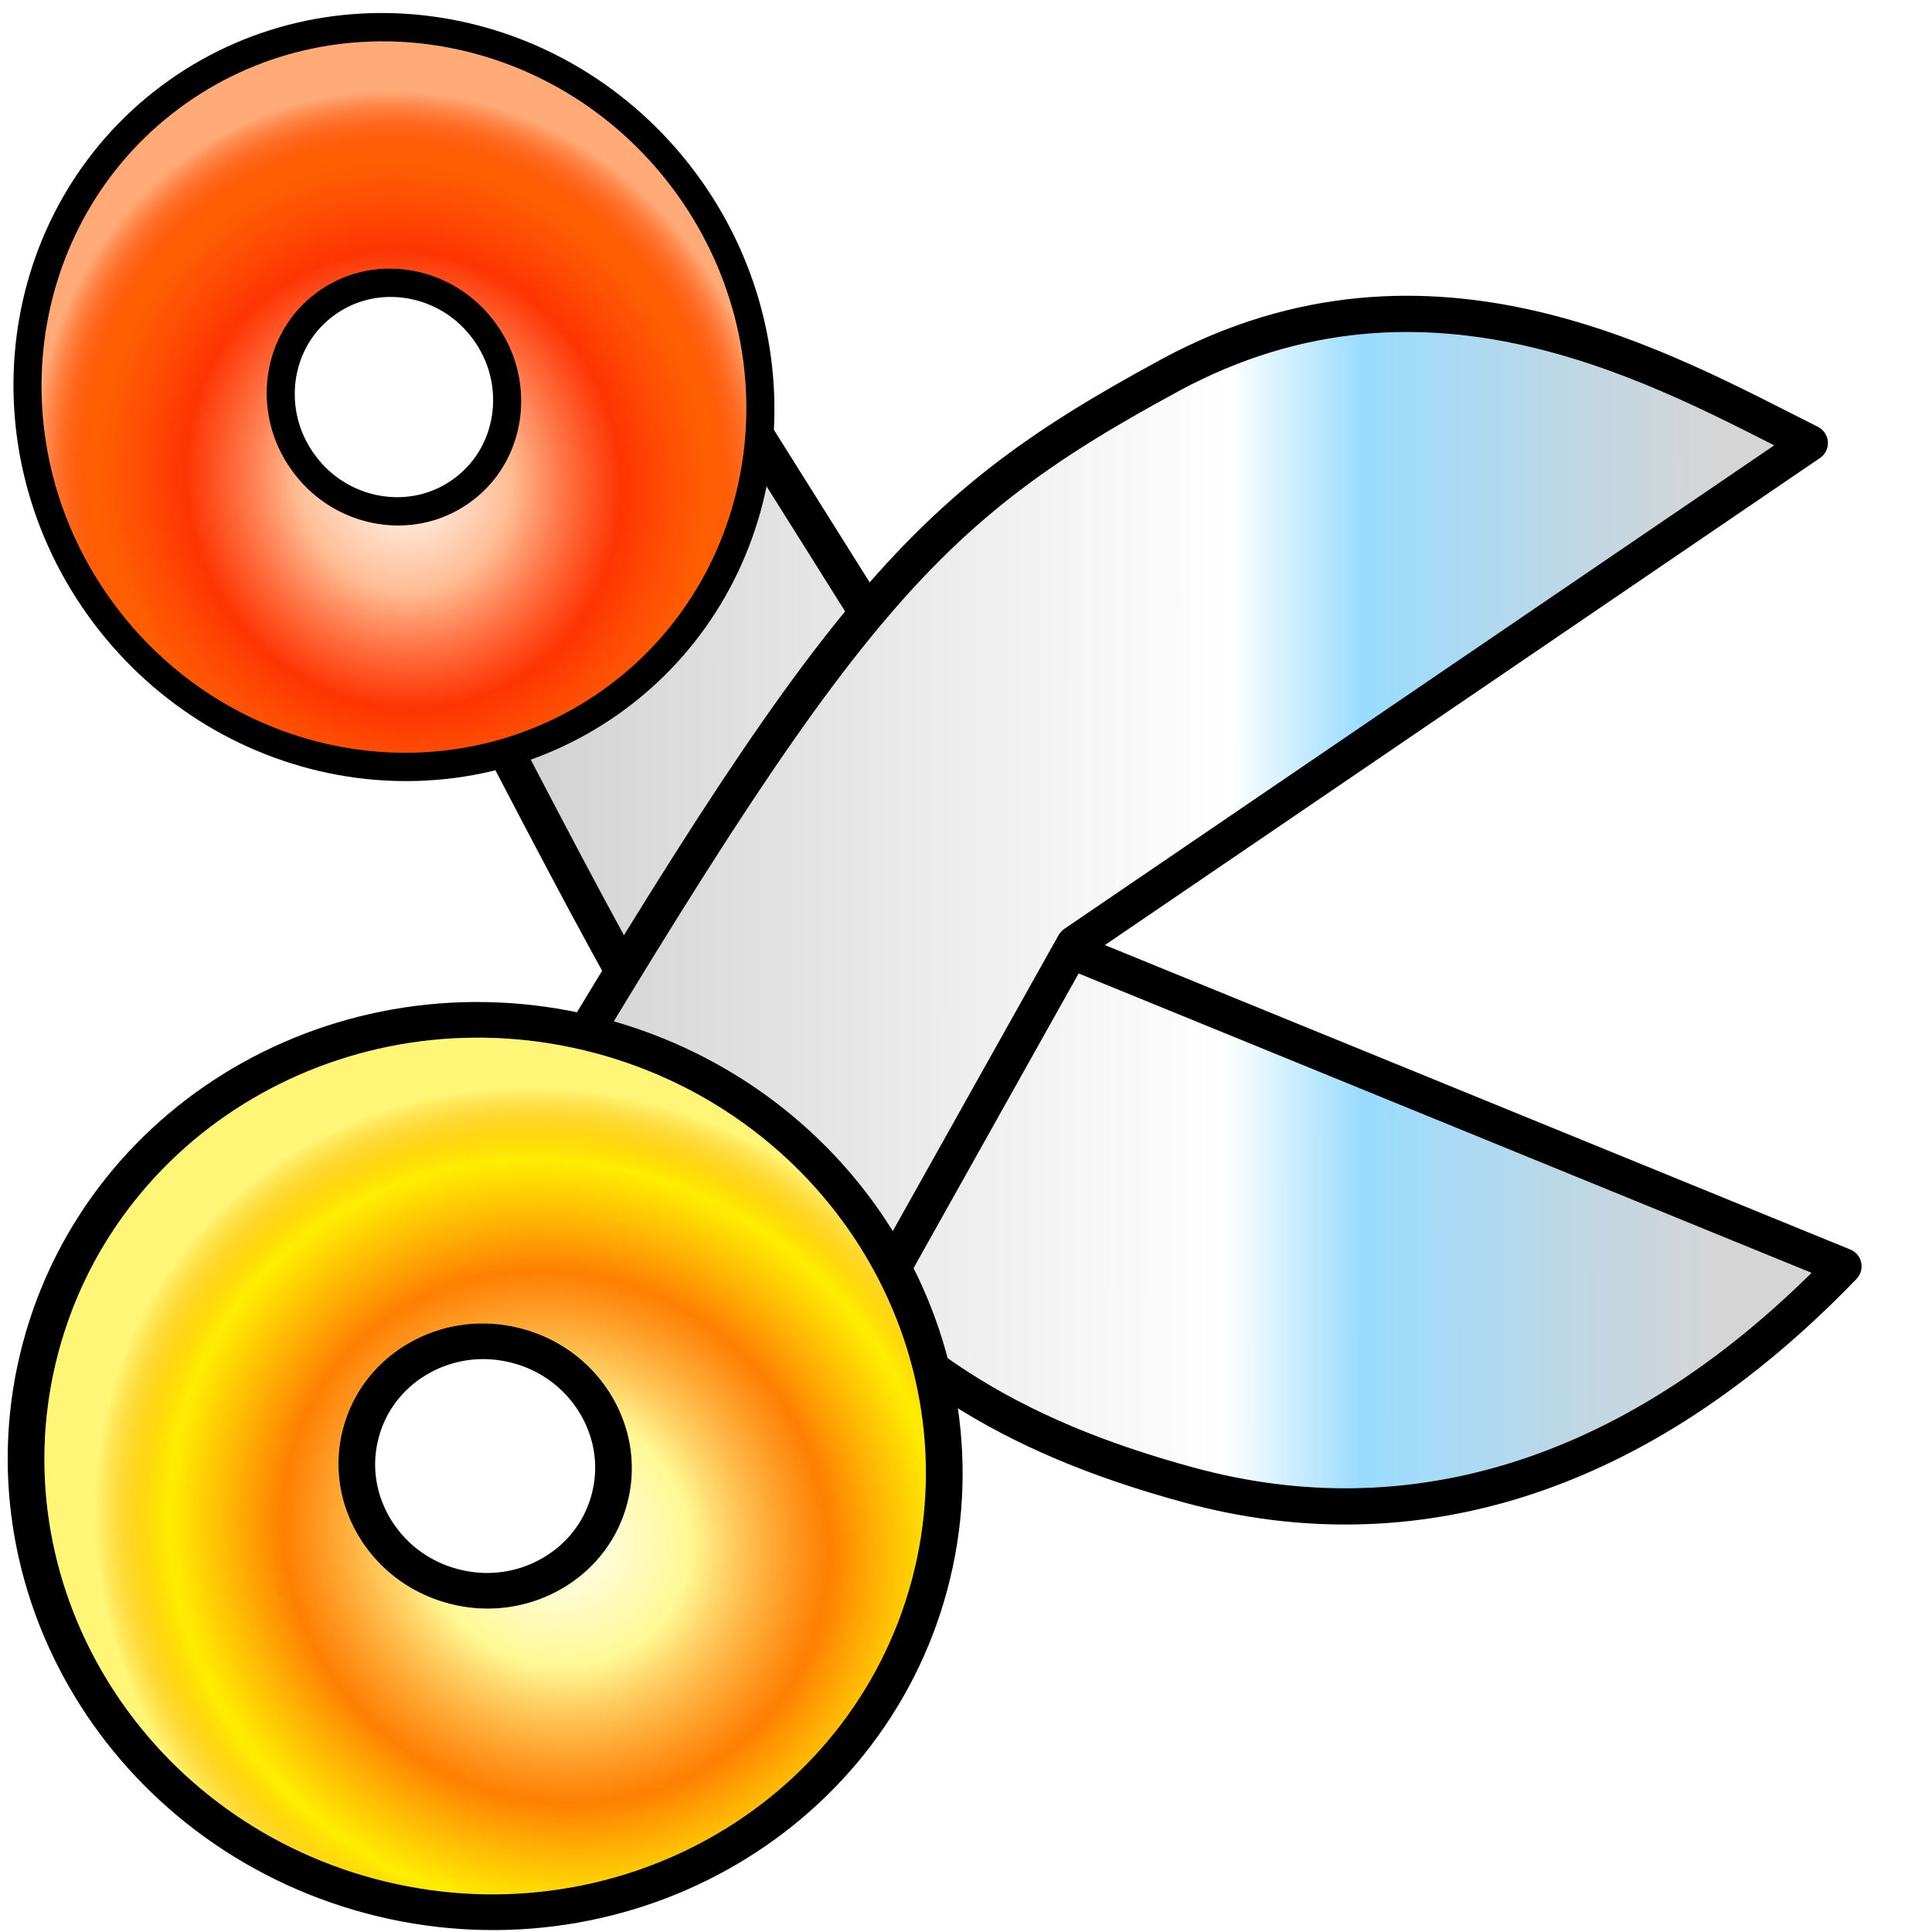
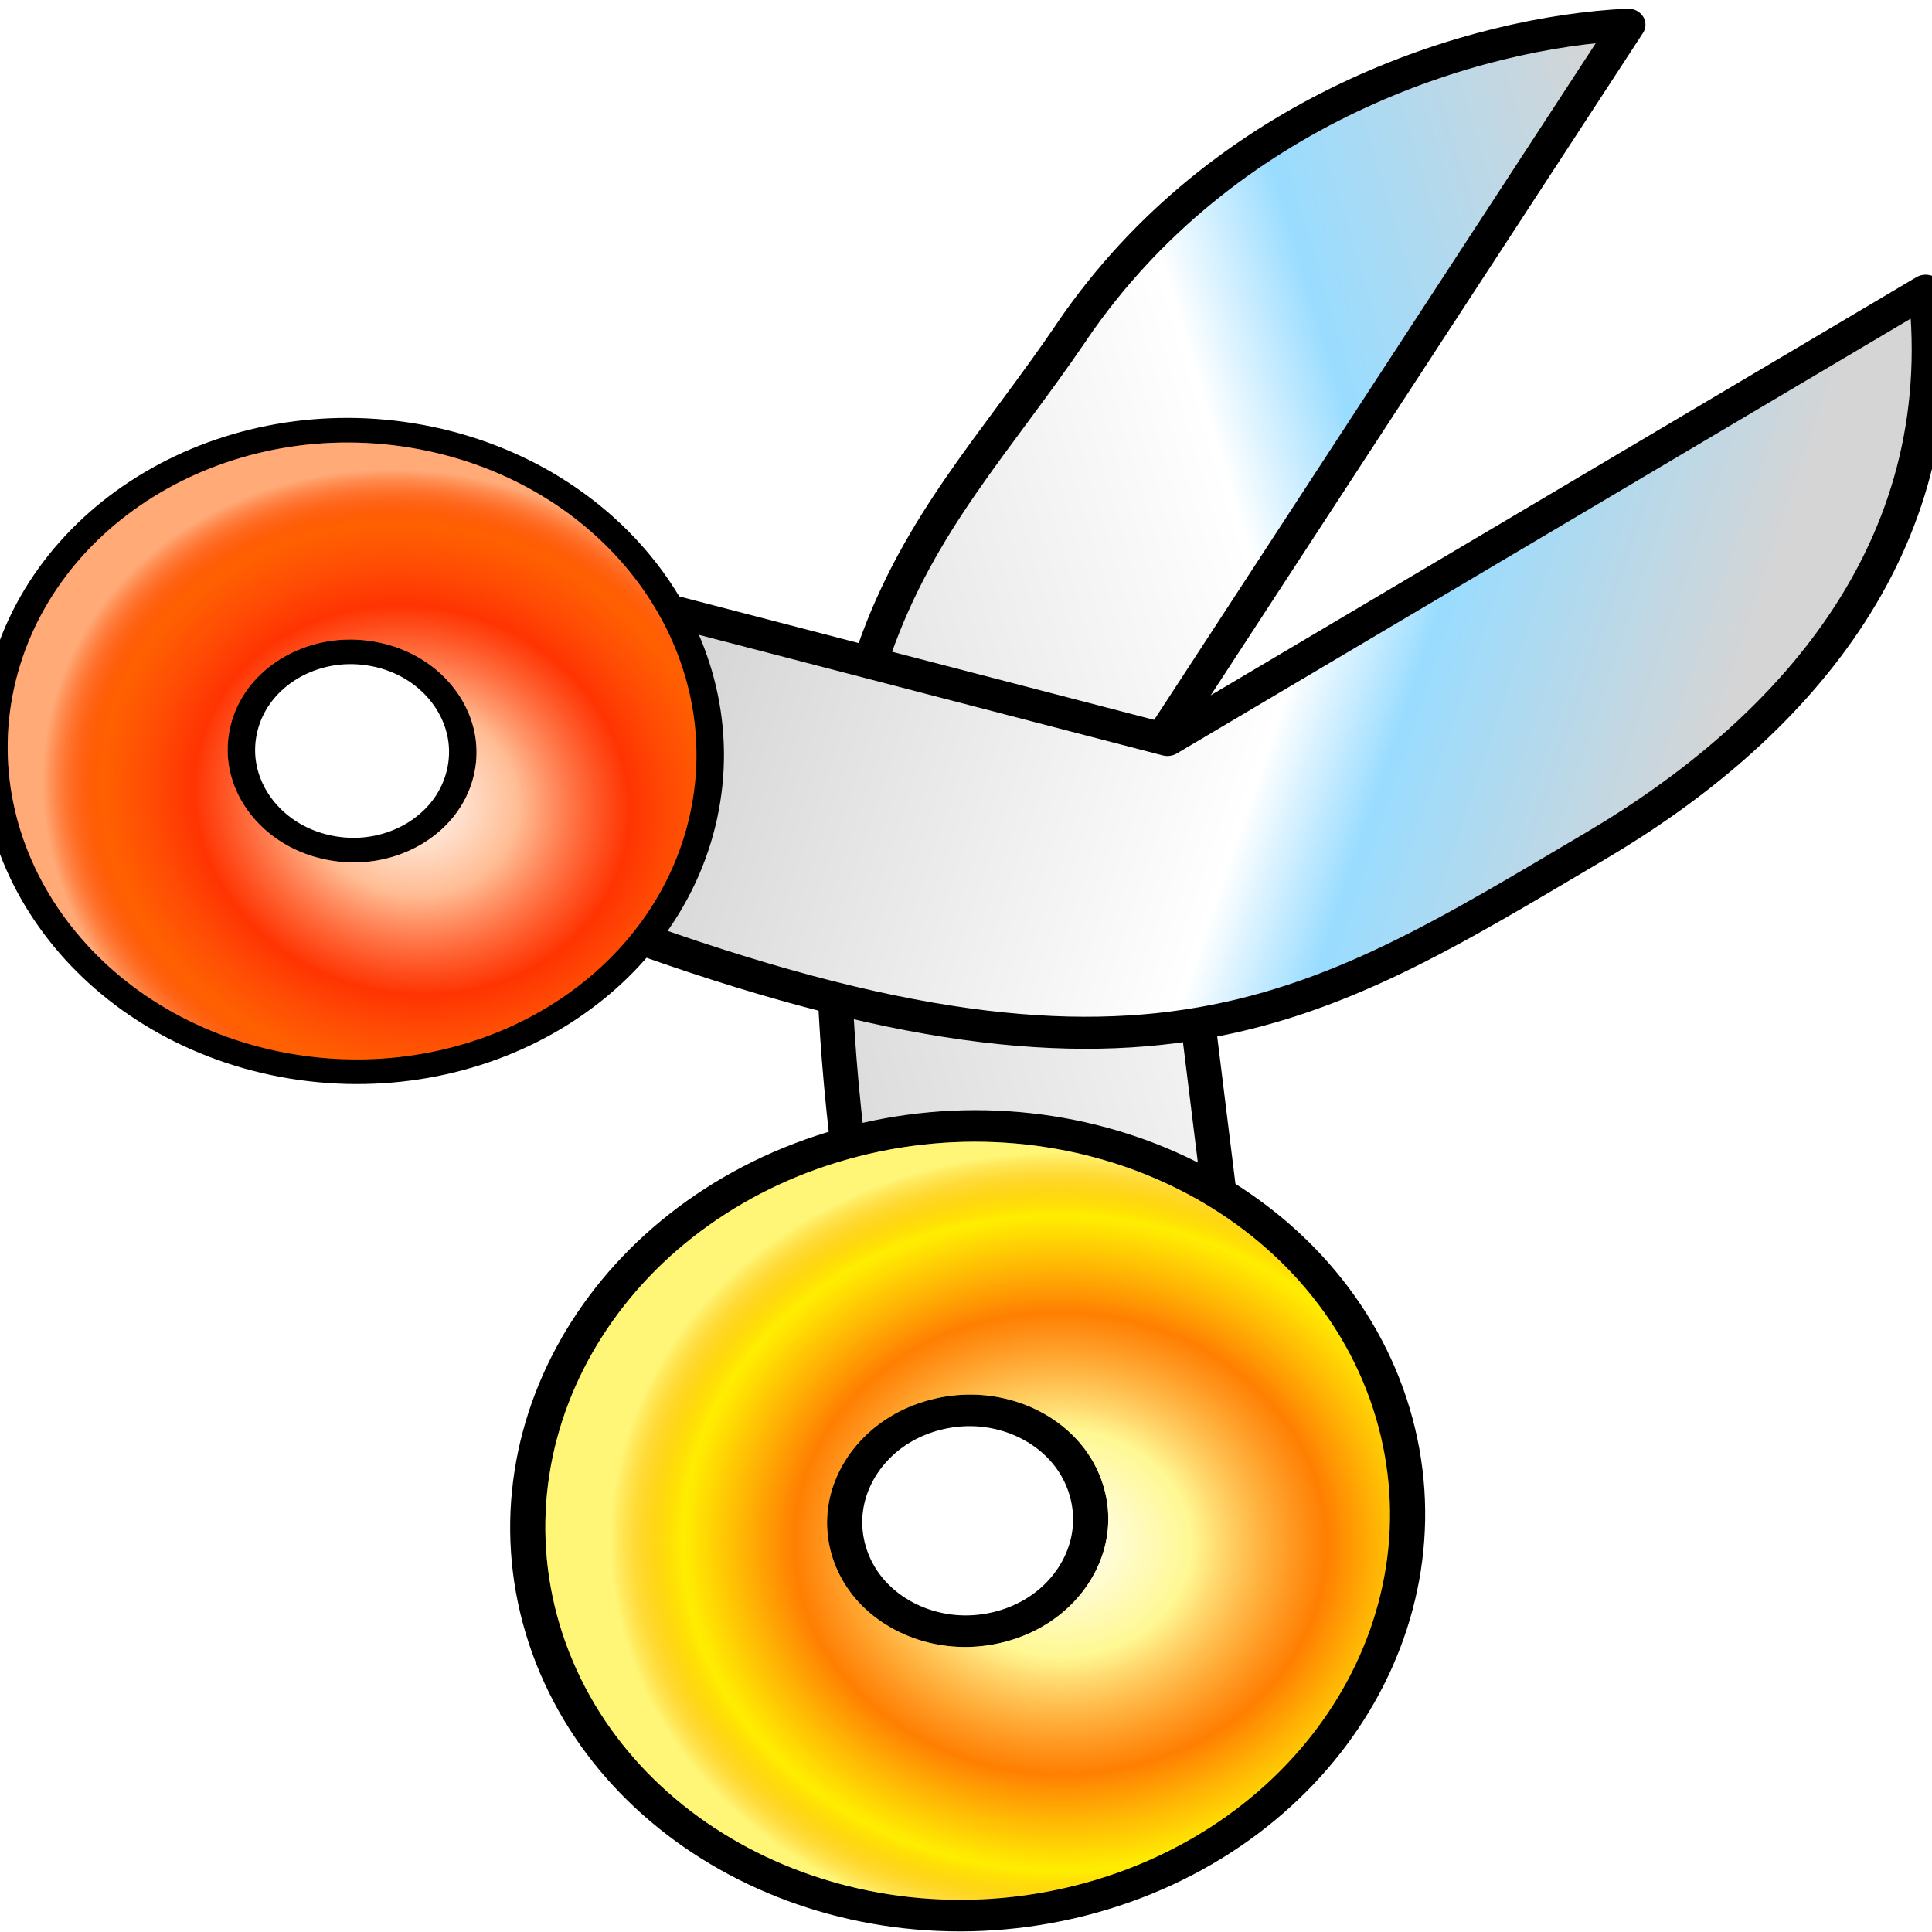
<svg xmlns="http://www.w3.org/2000/svg" xmlns:xlink="http://www.w3.org/1999/xlink" width="16" height="16" id="svg2" version="1.1">
  <defs id="defs3">
    <linearGradient id="linearGradient4007">
      <stop style="stop-color:#000000;stop-opacity:1;" offset="0" id="stop4009" />
      <stop style="stop-color:#000000;stop-opacity:0;" offset="1" id="stop4011" />
    </linearGradient>
    <linearGradient id="linearGradient3976">
      <stop id="stop3978" offset="0" style="stop-color:#ffffff;stop-opacity:1;" />
      <stop style="stop-color:#ffffff;stop-opacity:0.577;" offset="0.387" id="stop3980" />
      <stop style="stop-color:#000000;stop-opacity:0.217;" offset="0.596" id="stop3982" />
      <stop id="stop3984" offset="0.737" style="stop-color:#7f7f7f;stop-opacity:0;" />
      <stop id="stop3986" offset="1" style="stop-color:#ffffff;stop-opacity:0.457;" />
    </linearGradient>
    <linearGradient id="linearGradient3920">
      <stop style="stop-color:#ffffff;stop-opacity:1;" offset="0" id="stop3922" />
      <stop id="stop3968" offset="0.29" style="stop-color:#ffffff;stop-opacity:0.577;" />
      <stop id="stop3930" offset="0.592" style="stop-color:#ff0101;stop-opacity:0.469;" />
      <stop style="stop-color:#ff1616;stop-opacity:0;" offset="0.839" id="stop3932" />
      <stop style="stop-color:#ffffff;stop-opacity:0.463;" offset="1" id="stop3924" />
    </linearGradient>
    <linearGradient id="linearGradient3888">
      <stop style="stop-color:#d5d5d5;stop-opacity:1;" offset="0" id="stop3890" />
      <stop id="stop3898" offset="0.294" style="stop-color:#99dcff;stop-opacity:1;" />
      <stop style="stop-color:#ffffff;stop-opacity:1;" offset="0.408" id="stop3900" />
      <stop style="stop-color:#d2d2d2;stop-opacity:1;" offset="1" id="stop3892" />
    </linearGradient>
    <linearGradient id="linearGradient3878">
      <stop style="stop-color:#000000;stop-opacity:1;" offset="0" id="stop3880" />
      <stop style="stop-color:#000000;stop-opacity:0;" offset="1" id="stop3882" />
    </linearGradient>
-     <linearGradient xlink:href="#linearGradient3888" id="linearGradient3894" x1="1.434" y1="1038.921" x2="10.577" y2="1042.049" gradientUnits="userSpaceOnUse" gradientTransform="matrix(-0.9461572,-0.3237076,-0.3237076,0.9461572,351.7903,58.85243)" />
-     <radialGradient xlink:href="#linearGradient3920" id="radialGradient3974" gradientUnits="userSpaceOnUse" gradientTransform="matrix(0.6538502,-1.011096,1.054715,0.6820577,-7.501968,19.16296)" cx="15.152" cy="12.086" fx="15.152" fy="12.086" r="3.433" />
-     <linearGradient xlink:href="#linearGradient3888" id="linearGradient3994" gradientUnits="userSpaceOnUse" gradientTransform="matrix(-0.9147176,0.4040937,-0.4040937,-0.9147176,435.3159,1995.559)" x1="0.86" y1="1040.227" x2="9.907" y2="1044.223" />
+     <linearGradient xlink:href="#linearGradient3888" id="linearGradient3994" gradientUnits="userSpaceOnUse" gradientTransform="matrix(-0.0845418,0.9964199,-0.9964199,-0.0845418,1049.423,1123.807)" x1="5.592" y1="1037.944" x2="5.435" y2="1047.071" />
    <radialGradient xlink:href="#linearGradient3920" id="radialGradient4000" gradientUnits="userSpaceOnUse" gradientTransform="matrix(0.6538502,-1.011096,1.054715,0.6820577,-7.501968,19.16296)" cx="15.152" cy="12.086" fx="15.152" fy="12.086" r="3.433" />
    <linearGradient xlink:href="#linearGradient4007" id="linearGradient4013" x1="9.462" y1="1047.737" x2="16.03" y2="1047.737" gradientUnits="userSpaceOnUse" />
+     <linearGradient xlink:href="#linearGradient3888" id="linearGradient4275" gradientUnits="userSpaceOnUse" gradientTransform="matrix(-0.9964199,-0.0845418,-0.0845418,0.9964199,104.2263,3.349017)" x1="0.858" y1="1040.776" x2="11.015" y2="1041.638" />
+     <radialGradient xlink:href="#linearGradient3920" id="radialGradient4295" gradientUnits="userSpaceOnUse" gradientTransform="matrix(0.6538502,-1.011096,1.054715,0.6820577,-7.501968,19.16296)" cx="15.152" cy="12.086" fx="15.152" fy="12.086" r="3.433" />
+     <radialGradient xlink:href="#linearGradient3920" id="radialGradient4297" gradientUnits="userSpaceOnUse" gradientTransform="matrix(0.6538502,-1.011096,1.054715,0.6820577,-7.501968,19.16296)" cx="15.152" cy="12.086" fx="15.152" fy="12.086" r="3.433" />
  </defs>
  <g id="layer1" transform="translate(0,-1036.362)">
-     <path id="path3988" d="m 3.664,1041.571 c 0.678,-0.874 1.627,-1.578 2.29,-2.092 l 3.011,4.796 6.302,2.574 c -1.693,1.759 -3.578,2.312 -5.415,1.813 -3.028,-0.821 -3.789,-2.482 -6.188,-7.09 z" style="fill:url(#linearGradient3994);fill-opacity:1;stroke:#000000;stroke-width:0.3;stroke-linecap:butt;stroke-linejoin:round;stroke-miterlimit:4;stroke-opacity:1;stroke-dasharray:none" />
-     <path style="fill:url(#linearGradient3894);fill-opacity:1;stroke:#000000;stroke-width:0.3;stroke-linecap:butt;stroke-linejoin:round;stroke-miterlimit:4;stroke-opacity:1;stroke-dasharray:none" d="m 9.687,1039.471 c -2.166,1.172 -2.8,1.974 -5.893,7.219 0.5,0.405 1.652,1.417 2.437,2.249 l 2.667,-4.76 6.09,-4.148 c -1.19,-0.595 -3.134,-1.732 -5.3,-0.561 z" id="path2984" />
-     <path transform="matrix(0.8777021,0.2341661,-0.2265844,0.8492844,-5.957431,1035.278)" d="m 17.046,11.612 a 2.683,2.683 0 1 1 -5.366,0 2.683,2.683 0 1 1 5.366,0 z" id="path4021" style="fill:none;stroke:#000000;stroke-width:3.357;stroke-linecap:butt;stroke-linejoin:round;stroke-miterlimit:4;stroke-opacity:1;stroke-dasharray:none;stroke-dashoffset:0" />
-     <path style="fill:none;stroke:#000000;stroke-width:3.147;stroke-linecap:butt;stroke-linejoin:round;stroke-miterlimit:4;stroke-opacity:1;stroke-dasharray:none;stroke-dashoffset:0" id="path4019" d="m 17.046,11.612 a 2.683,2.683 0 1 1 -5.366,0 2.683,2.683 0 1 1 5.366,0 z" transform="matrix(0.4526059,0.6053645,-0.5857643,0.4379517,3.56358,1025.87)" />
-     <path transform="matrix(0.8777021,0.2341661,-0.2265844,0.8492844,-5.957431,1035.278)" d="m 17.046,11.612 a 2.683,2.683 0 1 1 -5.366,0 2.683,2.683 0 1 1 5.366,0 z" id="path3970" style="fill:none;stroke:#ffee01;stroke-width:2.686;stroke-linecap:butt;stroke-linejoin:round;stroke-miterlimit:4;stroke-opacity:1;stroke-dasharray:none;stroke-dashoffset:0" />
-     <path style="fill:none;stroke:url(#radialGradient3974);stroke-width:2.686;stroke-linecap:butt;stroke-linejoin:round;stroke-miterlimit:4;stroke-opacity:1;stroke-dasharray:none;stroke-dashoffset:0" id="path3972" d="m 17.046,11.612 a 2.683,2.683 0 1 1 -5.366,0 2.683,2.683 0 1 1 5.366,0 z" transform="matrix(0.8777021,0.2341661,-0.2265844,0.8492844,-5.957431,1035.278)" />
-     <path style="fill:none;stroke:#ff6101;stroke-width:2.518;stroke-linecap:butt;stroke-linejoin:round;stroke-miterlimit:4;stroke-opacity:1;stroke-dasharray:none;stroke-dashoffset:0" id="path3996" d="m 17.046,11.612 a 2.683,2.683 0 1 1 -5.366,0 2.683,2.683 0 1 1 5.366,0 z" transform="matrix(0.4526059,0.6053645,-0.5857643,0.4379517,3.56358,1025.87)" />
-     <path transform="matrix(0.4526059,0.6053645,-0.5857643,0.4379517,3.56358,1025.87)" d="m 17.046,11.612 a 2.683,2.683 0 1 1 -5.366,0 2.683,2.683 0 1 1 5.366,0 z" id="path3998" style="fill:none;stroke:url(#radialGradient4000);stroke-width:2.518;stroke-linecap:butt;stroke-linejoin:round;stroke-miterlimit:4;stroke-opacity:1;stroke-dasharray:none;stroke-dashoffset:0" />
+     <g id="g4247" transform="matrix(0.9237028,-0.2357046,0.2553153,0.8527533,-265.6745,156.2936)">
+       <path id="path2984" d="m 10.291,1038.101 c -1.817,1.662 -3.331,2.125 -4.06,7.995 0.583,0.272 1.946,0.975 2.909,1.591 l 0.899,-5.716 5.654,-5.362 c -1.299,-0.289 -3.585,-0.17 -5.403,1.492 z" style="fill:url(#linearGradient4275);fill-opacity:1;stroke:#000000;stroke-width:0.3;stroke-linecap:butt;stroke-linejoin:round;stroke-miterlimit:4;stroke-opacity:1;stroke-dasharray:none" />
+       <path style="fill:none;stroke:#000000;stroke-width:3.357;stroke-linecap:butt;stroke-linejoin:round;stroke-miterlimit:4;stroke-opacity:1;stroke-dasharray:none;stroke-dashoffset:0" id="path4021" d="m 17.046,11.612 c 0,1.482 -1.201,2.683 -2.683,2.683 -1.482,0 -2.683,-1.201 -2.683,-2.683 0,-1.482 1.201,-2.683 2.683,-2.683 1.482,0 2.683,1.201 2.683,2.683 z" transform="matrix(0.9084023,0,0,0.8789906,-6.586342,1038.38)" />
+       <path style="fill:none;stroke:#ffee01;stroke-width:2.686;stroke-linecap:butt;stroke-linejoin:round;stroke-miterlimit:4;stroke-opacity:1;stroke-dasharray:none;stroke-dashoffset:0" id="path3970" d="m 17.046,11.612 c 0,1.482 -1.201,2.683 -2.683,2.683 -1.482,0 -2.683,-1.201 -2.683,-2.683 0,-1.482 1.201,-2.683 2.683,-2.683 1.482,0 2.683,1.201 2.683,2.683 z" transform="matrix(0.9084023,0,0,0.8789906,-6.586342,1038.38)" />
+       <path transform="matrix(0.9084023,0,0,0.8789906,-6.586342,1038.38)" d="m 17.046,11.612 c 0,1.482 -1.201,2.683 -2.683,2.683 -1.482,0 -2.683,-1.201 -2.683,-2.683 0,-1.482 1.201,-2.683 2.683,-2.683 1.482,0 2.683,1.201 2.683,2.683 z" id="path3972" style="fill:none;stroke:url(#radialGradient4295);stroke-width:2.686;stroke-linecap:butt;stroke-linejoin:round;stroke-miterlimit:4;stroke-opacity:1;stroke-dasharray:none;stroke-dashoffset:0" />
+     </g>
+     <g id="g4241" transform="matrix(0.9393161,0.1754011,-0.1899946,0.8671674,198.1615,137.1377)">
+       <path style="fill:url(#linearGradient3994);fill-opacity:1;stroke:#000000;stroke-width:0.3;stroke-linecap:butt;stroke-linejoin:round;stroke-miterlimit:4;stroke-opacity:1;stroke-dasharray:none" d="m 5.325,1044.593 c -0.441,-1.014 -0.603,-2.185 -0.736,-3.013 l 5.503,0.413 5.589,-5.421 c 0.73,2.33 -0.341,4.28 -1.758,5.652 -2.136,2.067 -3.34,3.414 -8.597,2.369 z" id="path3988" />
+       <path transform="matrix(0.755856,0,0,0.7313833,-7.649824,1034.998)" d="m 17.046,11.612 c 0,1.482 -1.201,2.683 -2.683,2.683 -1.482,0 -2.683,-1.201 -2.683,-2.683 0,-1.482 1.201,-2.683 2.683,-2.683 1.482,0 2.683,1.201 2.683,2.683 z" id="path4019" style="fill:none;stroke:#000000;stroke-width:3.147;stroke-linecap:butt;stroke-linejoin:round;stroke-miterlimit:4;stroke-opacity:1;stroke-dasharray:none;stroke-dashoffset:0" />
+       <path transform="matrix(0.755856,0,0,0.7313833,-7.649824,1034.998)" d="m 17.046,11.612 c 0,1.482 -1.201,2.683 -2.683,2.683 -1.482,0 -2.683,-1.201 -2.683,-2.683 0,-1.482 1.201,-2.683 2.683,-2.683 1.482,0 2.683,1.201 2.683,2.683 z" id="path3996" style="fill:none;stroke:#ff6101;stroke-width:2.518;stroke-linecap:butt;stroke-linejoin:round;stroke-miterlimit:4;stroke-opacity:1;stroke-dasharray:none;stroke-dashoffset:0" />
+       <path style="fill:none;stroke:url(#radialGradient4297);stroke-width:2.518;stroke-linecap:butt;stroke-linejoin:round;stroke-miterlimit:4;stroke-opacity:1;stroke-dasharray:none;stroke-dashoffset:0" id="path3998" d="m 17.046,11.612 c 0,1.482 -1.201,2.683 -2.683,2.683 -1.482,0 -2.683,-1.201 -2.683,-2.683 0,-1.482 1.201,-2.683 2.683,-2.683 1.482,0 2.683,1.201 2.683,2.683 z" transform="matrix(0.755856,0,0,0.7313833,-7.649824,1034.998)" />
+     </g>
  </g>
</svg>
